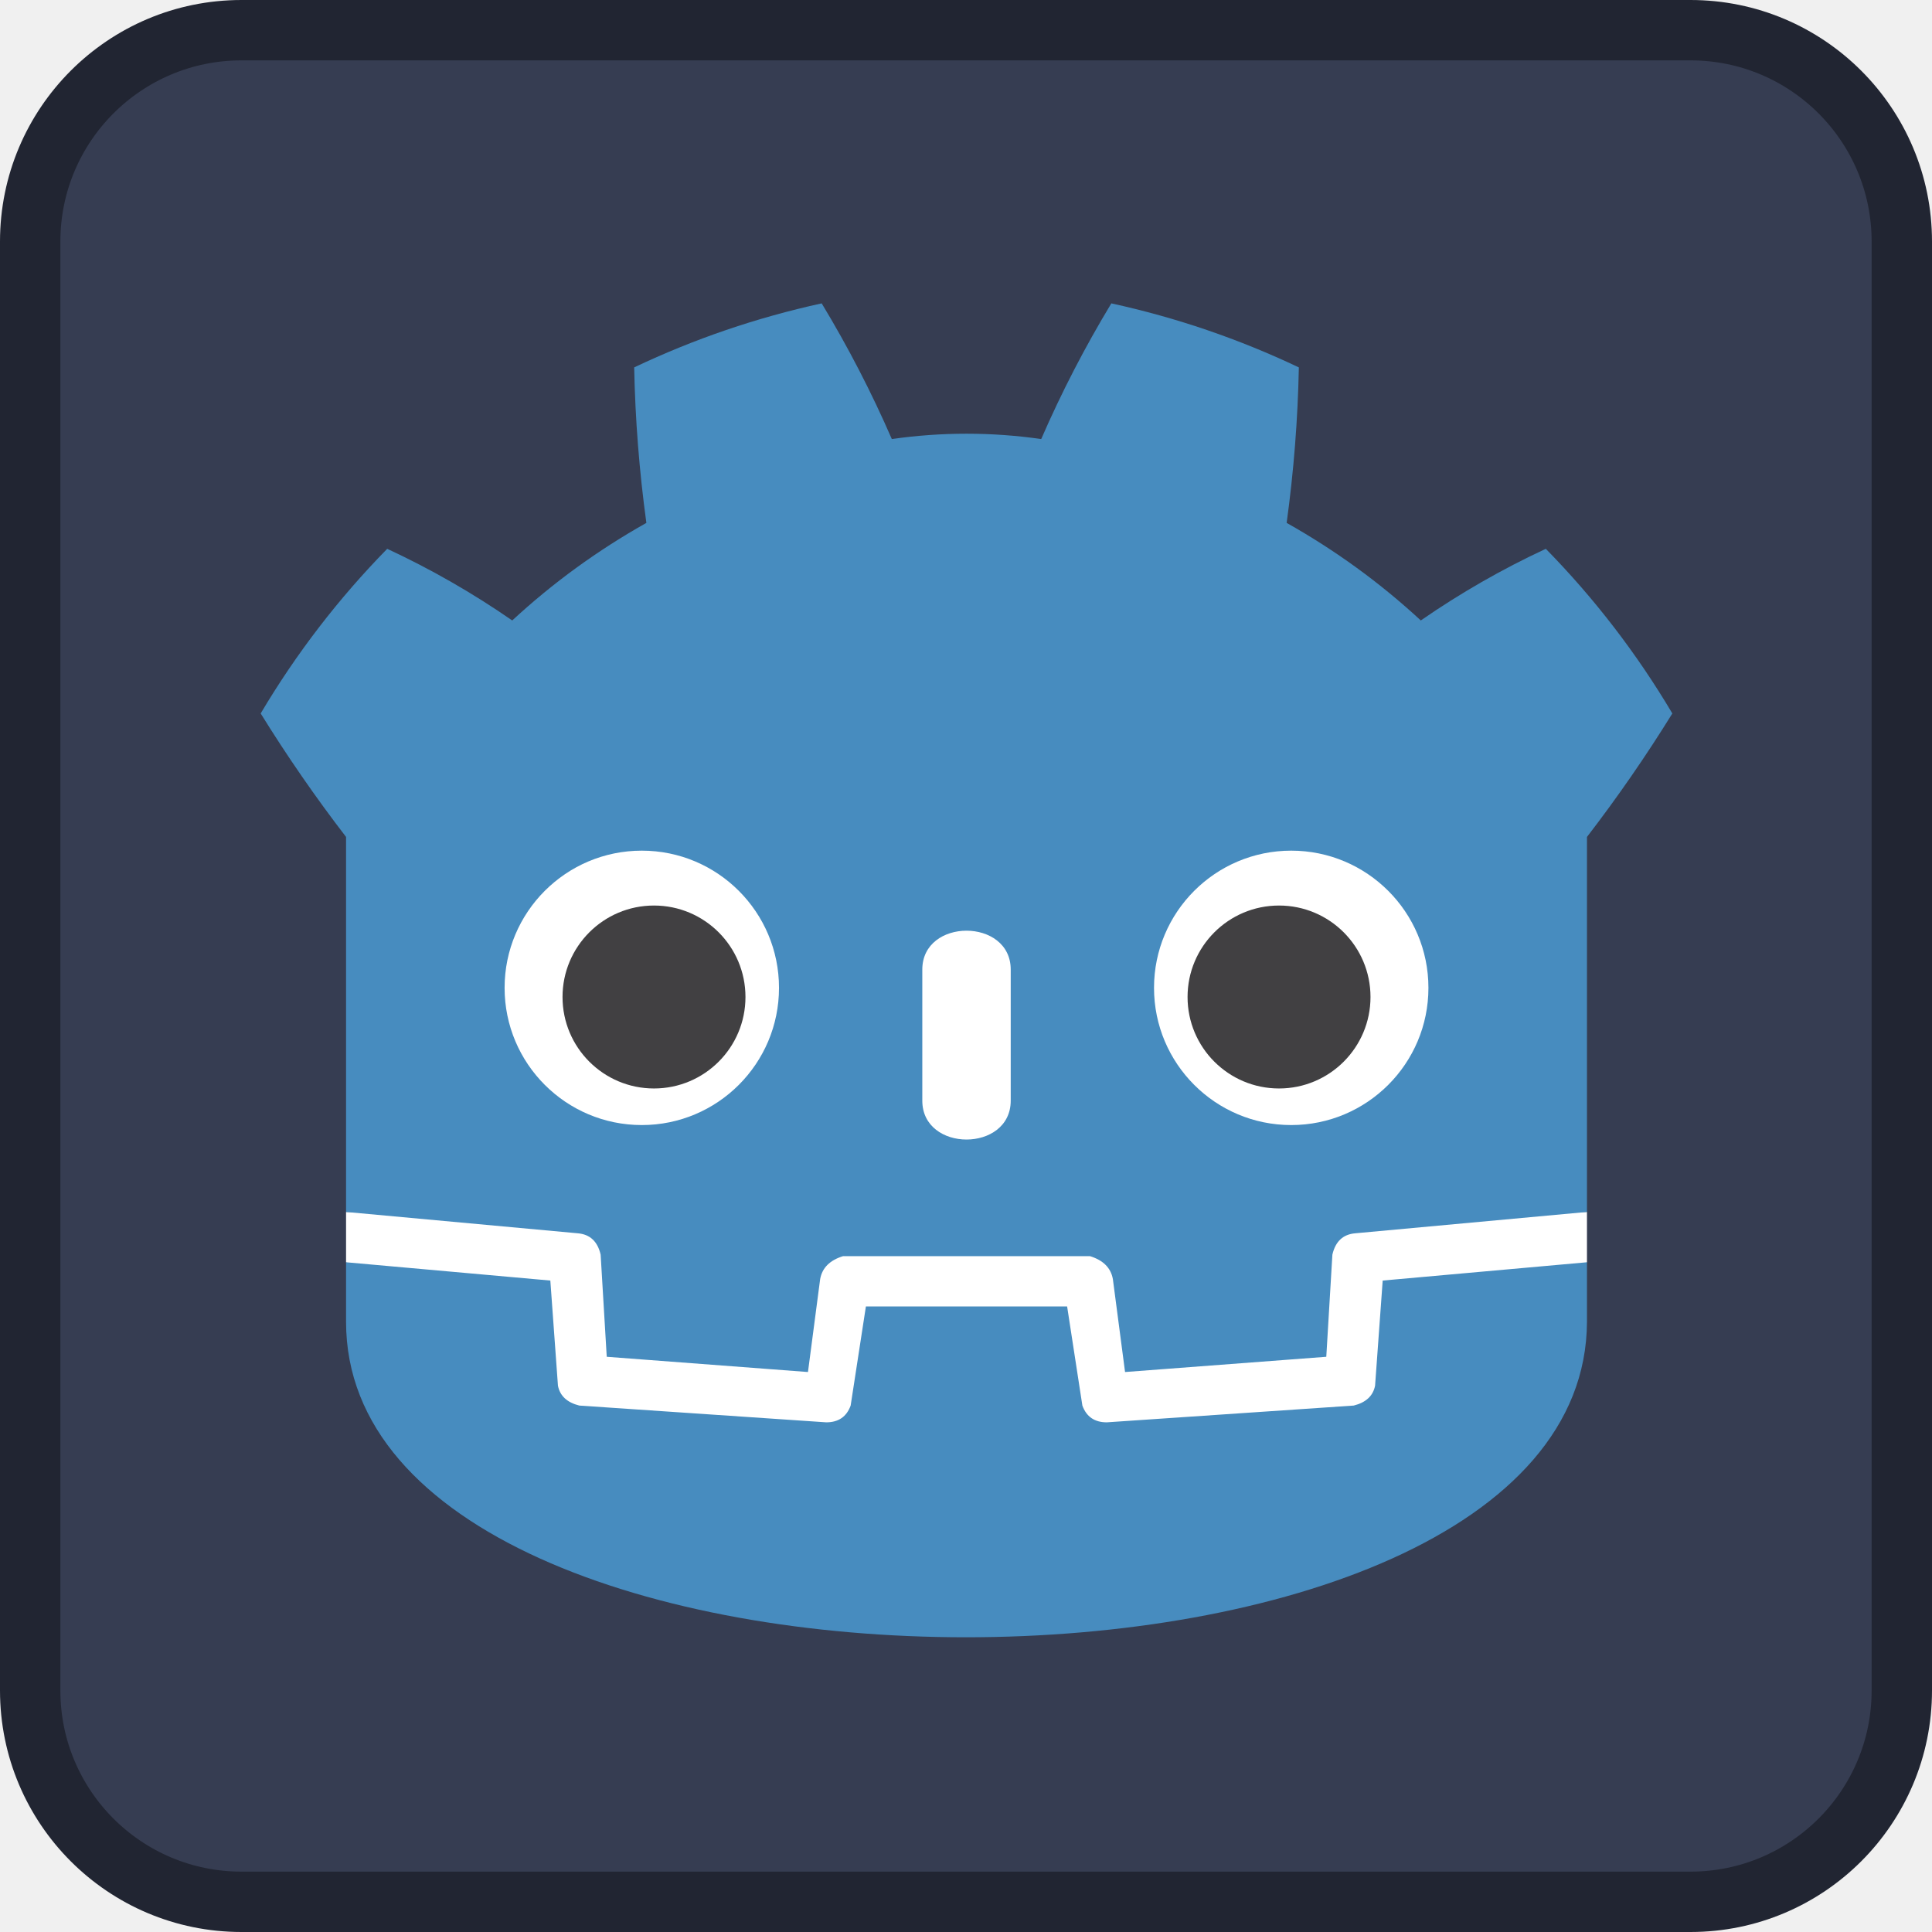
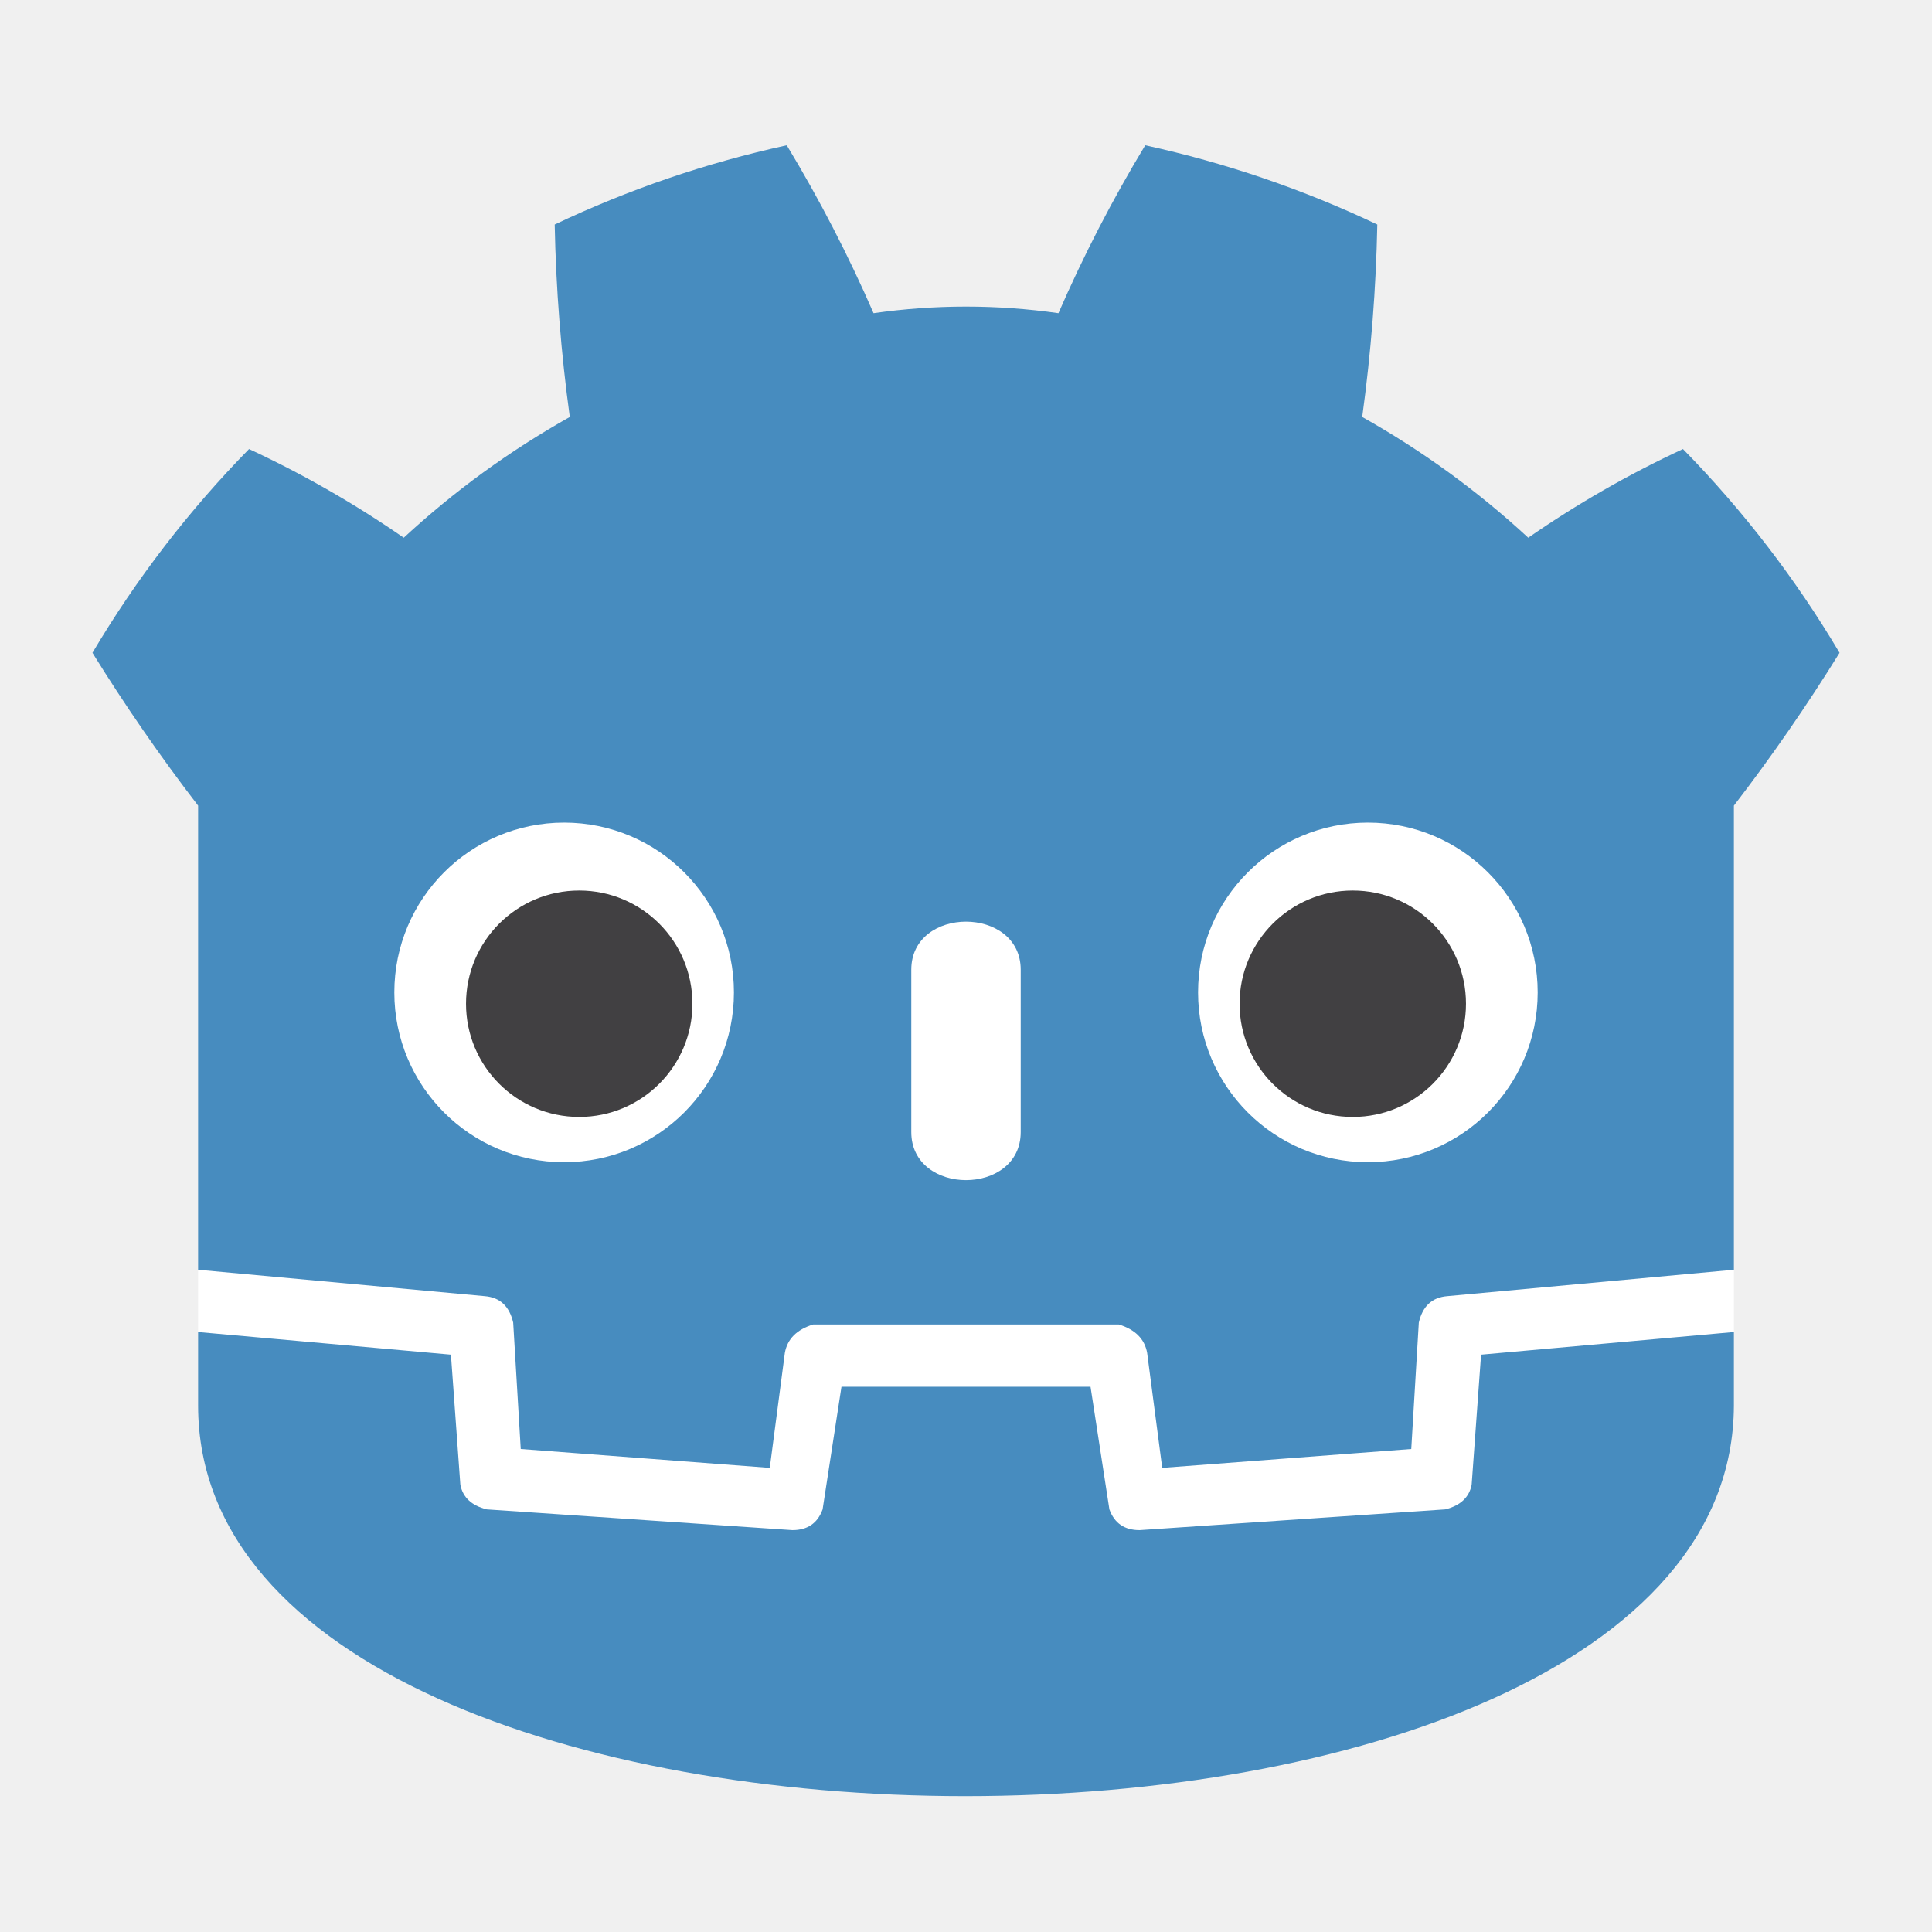
- <svg xmlns="http://www.w3.org/2000/svg" width="128" height="128">
-   <rect width="124" height="124" x="2" y="2" fill="#363d52" stroke="#212532" stroke-width="4" rx="14" />
-   <g fill="#fff" transform="translate(12.322 12.322)scale(.101)">
+ <svg xmlns="http://www.w3.org/2000/svg" width="1024" height="1024">
+   <g fill="#fff">
    <path d="M105 673v33q407 354 814 0v-33z" />
    <path fill="#478cbf" d="m105 673 152 14q12 1 15 14l4 67 132 10 8-61q2-11 15-15h162q13 4 15 15l8 61 132-10 4-67q3-13 15-14l152-14V427q30-39 56-81-35-59-83-108-43 20-82 47-40-37-88-64 7-51 8-102-59-28-123-42-26 43-46 89-49-7-98 0-20-46-46-89-64 14-123 42 1 51 8 102-48 27-88 64-39-27-82-47-48 49-83 108 26 42 56 81zm0 33v39c0 276 813 276 814 0v-39l-134 12-5 69q-2 10-14 13l-162 11q-12 0-16-11l-10-65H446l-10 65q-4 11-16 11l-162-11q-12-3-14-13l-5-69z" />
    <path d="M483 600c0 34 58 34 58 0v-86c0-34-58-34-58 0z" />
    <circle cx="725" cy="526" r="90" />
    <circle cx="299" cy="526" r="90" />
  </g>
-   <g fill="#414042" transform="translate(12.322 12.322)scale(.101)">
+   <g fill="#414042">
    <circle cx="307" cy="532" r="60" />
    <circle cx="717" cy="532" r="60" />
  </g>
</svg>
